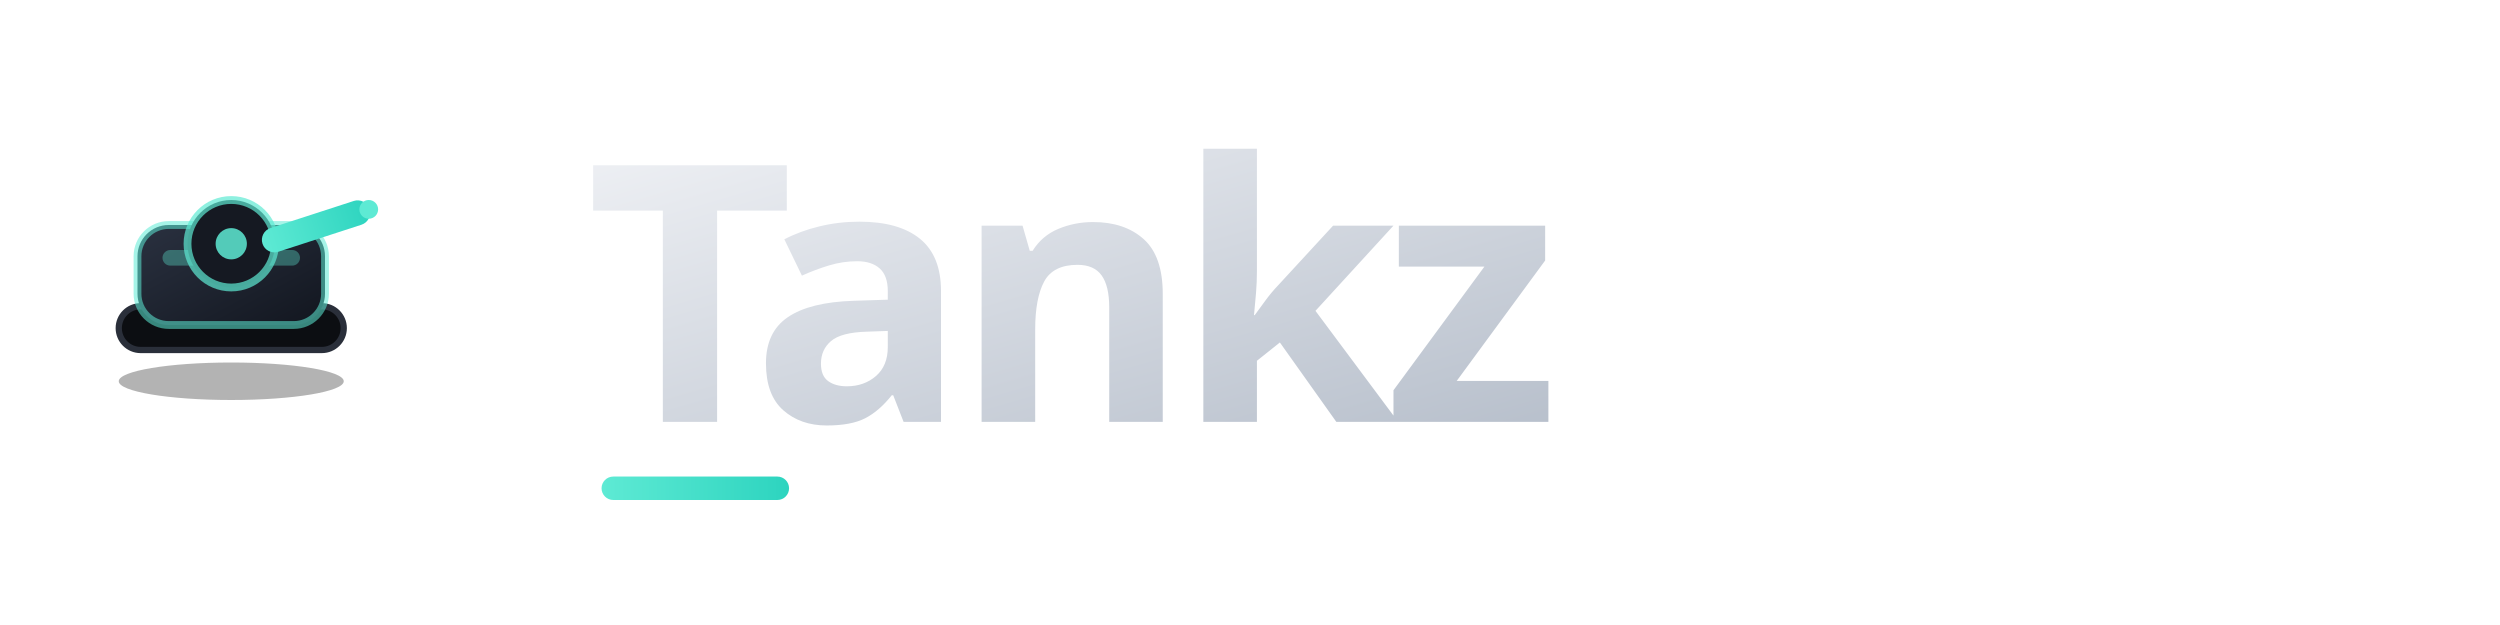
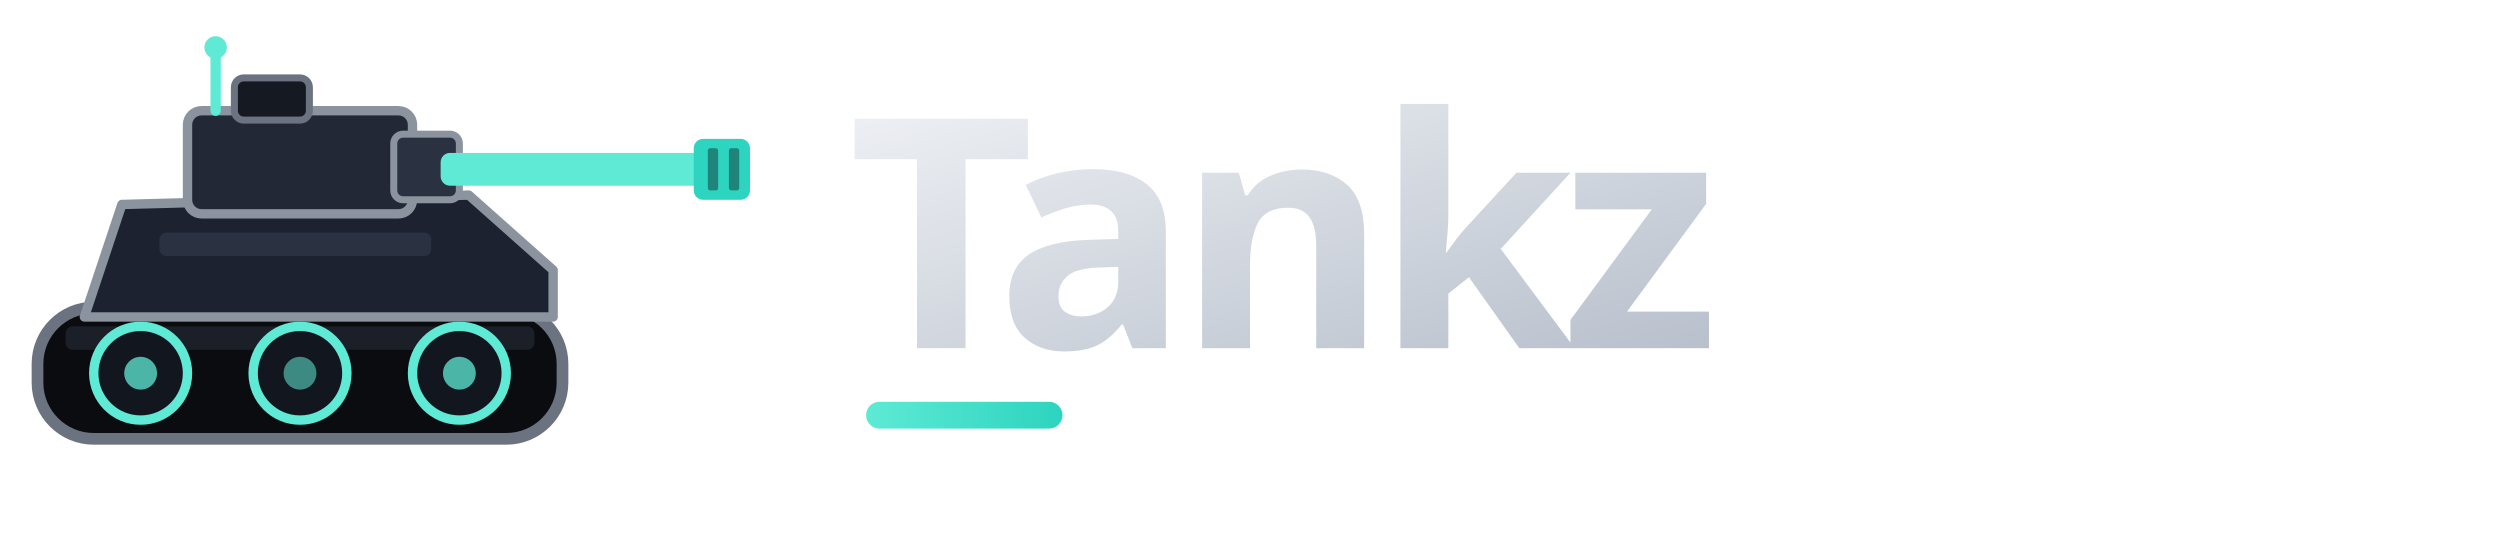
- <svg xmlns="http://www.w3.org/2000/svg" viewBox="0 0 640 160" width="640" height="160" role="img" aria-label="Tankz">
+ <svg xmlns="http://www.w3.org/2000/svg" viewBox="0 0 560 120" width="560" height="120" role="img" aria-label="Tankz">
  <defs>
    <linearGradient id="t" x1="0" y1="0" x2="1" y2="1">
      <stop offset="0%" stop-color="#eef0f4" />
      <stop offset="100%" stop-color="#b8c0cc" />
    </linearGradient>
    <linearGradient id="a" x1="0" y1="0" x2="1" y2="0">
      <stop offset="0%" stop-color="#5eead4" />
      <stop offset="100%" stop-color="#2dd4bf" />
    </linearGradient>
-     <linearGradient id="hull" x1="0" y1="0" x2="1" y2="1">
-       <stop offset="0%" stop-color="#2a3140" />
-       <stop offset="100%" stop-color="#12161f" />
-     </linearGradient>
  </defs>
-   <g transform="translate(8,16) scale(0.8)">
-     <ellipse cx="64" cy="102" rx="36" ry="6" fill="#000" opacity="0.3" />
-     <rect x="28" y="78" width="72" height="14" rx="7" fill="#0c0e12" stroke="#2a2f3a" stroke-width="2" />
-     <rect x="34" y="52" width="60" height="32" rx="10" fill="url(#hull)" stroke="#5eead4" stroke-width="2.5" stroke-opacity="0.55" />
-     <rect x="42" y="60" width="44" height="5" rx="2.5" fill="#5eead4" opacity="0.35" />
-     <circle cx="64" cy="58" r="14" fill="#151922" stroke="#5eead4" stroke-width="2.5" stroke-opacity="0.7" />
-     <circle cx="64" cy="58" r="5" fill="#5eead4" opacity="0.85" />
-     <rect x="74" y="54" width="36" height="8" rx="4" fill="url(#a)" transform="rotate(-18 74 58)" />
-     <circle cx="108" cy="47" r="3" fill="#5eead4" />
+   <g transform="translate(0,8) scale(1.05)">
+     <rect x="8" y="58" width="112" height="28" rx="12" fill="#0a0c10" stroke="#6b7280" stroke-width="2.5" />
+     <rect x="14" y="62" width="100" height="5" rx="1.5" fill="#1a1f28" />
+     <circle cx="30" cy="72" r="10" fill="#12161f" stroke="#5eead4" stroke-width="2" />
+     <circle cx="30" cy="72" r="3.5" fill="#5eead4" opacity="0.75" />
+     <circle cx="64" cy="72" r="10" fill="#12161f" stroke="#5eead4" stroke-width="2" />
+     <circle cx="64" cy="72" r="3.5" fill="#5eead4" opacity="0.55" />
+     <circle cx="98" cy="72" r="10" fill="#12161f" stroke="#5eead4" stroke-width="2" />
+     <circle cx="98" cy="72" r="3.5" fill="#5eead4" opacity="0.75" />
+     <path d="M18 60 L26 36 L100 34 L118 50 L118 60 Z" fill="#1c2230" stroke="#8b939e" stroke-width="2" stroke-linejoin="round" />
+     <rect x="34" y="42" width="58" height="5" rx="1.5" fill="#2a3140" />
+     <rect x="40" y="16" width="48" height="22" rx="3" fill="#222836" stroke="#8b939e" stroke-width="2" />
+     <rect x="50" y="9" width="16" height="9" rx="2" fill="#151922" stroke="#6b7280" stroke-width="1.5" />
+     <rect x="84" y="21" width="14" height="14" rx="2" fill="#2a3140" stroke="#8b939e" stroke-width="1.5" />
+     <rect x="94" y="25" width="58" height="7" rx="2" fill="#5eead4" />
+     <rect x="148" y="22" width="12" height="13" rx="2" fill="#2dd4bf" />
+     <rect x="151" y="24" width="2.2" height="9" rx="0.5" fill="#0a0c10" opacity="0.4" />
+     <rect x="155.5" y="24" width="2.2" height="9" rx="0.5" fill="#0a0c10" opacity="0.4" />
+     <line x1="46" y1="16" x2="46" y2="3" stroke="#5eead4" stroke-width="2.2" stroke-linecap="round" />
+     <circle cx="46" cy="2.5" r="2.4" fill="#5eead4" />
  </g>
-   <text x="150" y="108" font-family="Segoe UI, system-ui, -apple-system, sans-serif" font-size="92" font-weight="700" letter-spacing="-0.04em" fill="url(#t)">Tankz</text>
-   <rect x="154" y="122" width="48" height="6" rx="3" fill="url(#a)" />
+   <text x="190" y="78" font-family="Segoe UI, system-ui, -apple-system, sans-serif" font-size="72" font-weight="700" letter-spacing="-0.04em" fill="url(#t)">Tankz</text>
+   <rect x="194" y="90" width="44" height="6" rx="3" fill="url(#a)" />
</svg>
